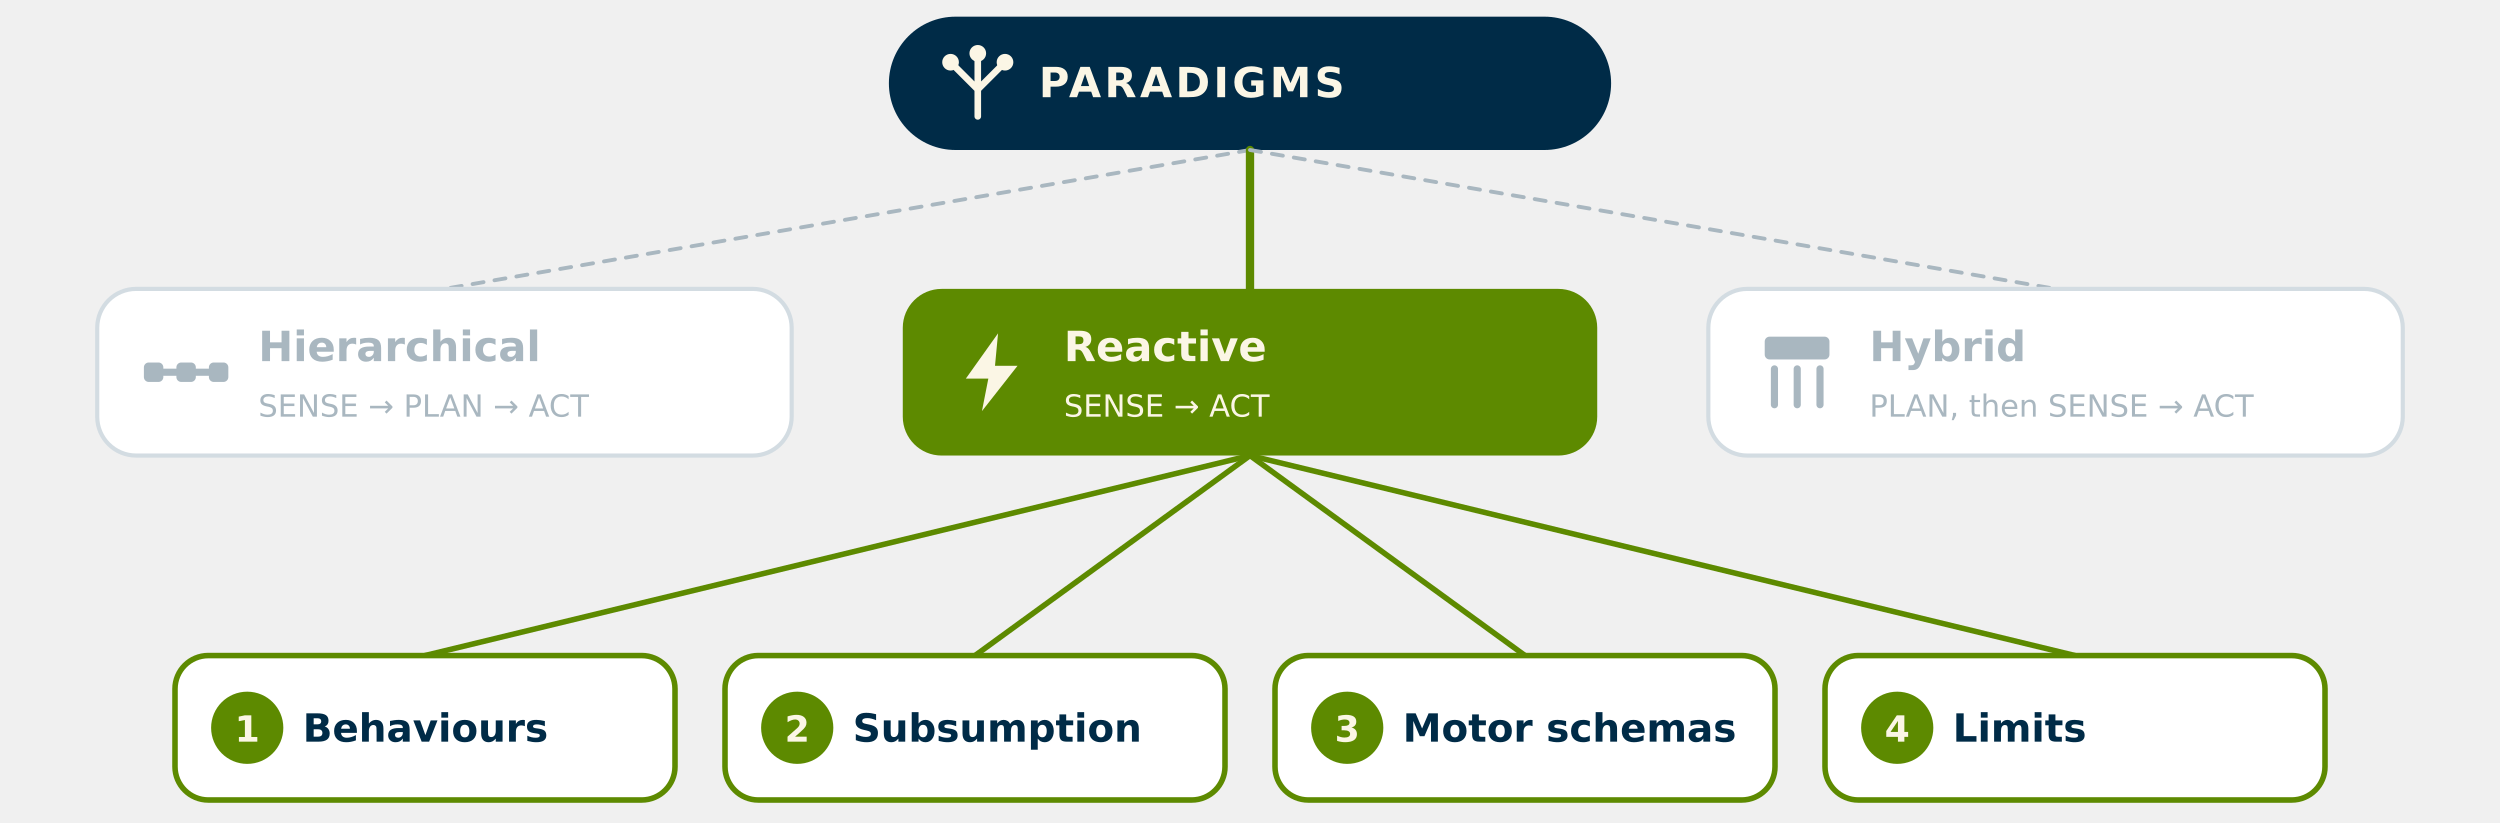
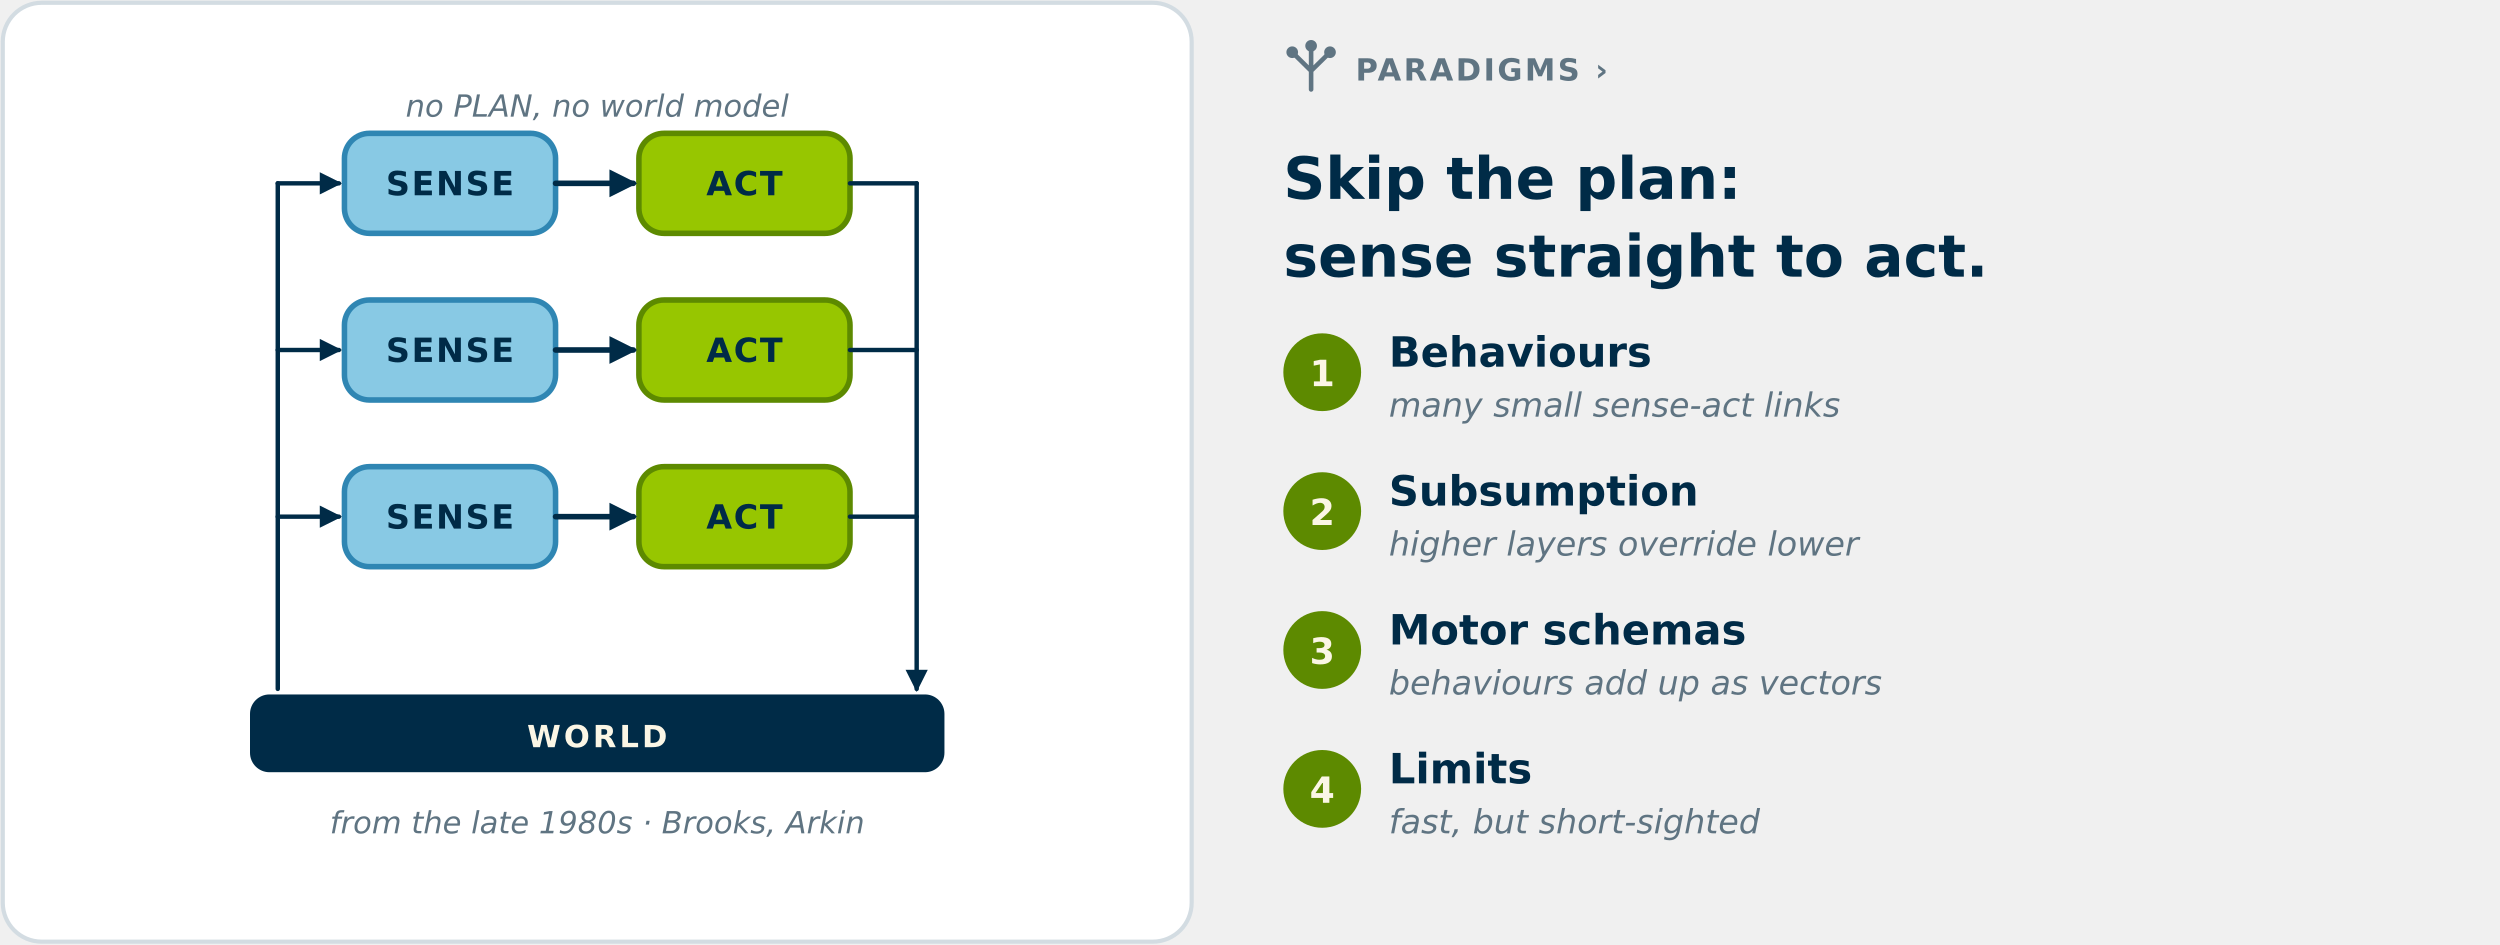
- <svg xmlns="http://www.w3.org/2000/svg" width="900" height="296" viewBox="0 0 900 296">
+ <svg xmlns="http://www.w3.org/2000/svg" width="900" height="340" viewBox="0 0 900 340">
  <defs>
    <marker id="m-navy" viewBox="0 0 10 10" refX="8.6" refY="5" markerWidth="5" markerHeight="5" orient="auto-start-reverse">
      <path d="M0,0L10,5L0,10z" fill="#002b47" />
    </marker>
    <marker id="m-green" viewBox="0 0 10 10" refX="8.6" refY="5" markerWidth="5" markerHeight="5" orient="auto-start-reverse">
      <path d="M0,0L10,5L0,10z" fill="#004d00" />
    </marker>
    <marker id="m-lime" viewBox="0 0 10 10" refX="8.6" refY="5" markerWidth="5" markerHeight="5" orient="auto-start-reverse">
      <path d="M0,0L10,5L0,10z" fill="#5d8a00" />
    </marker>
    <marker id="m-red" viewBox="0 0 10 10" refX="8.6" refY="5" markerWidth="5" markerHeight="5" orient="auto-start-reverse">
      <path d="M0,0L10,5L0,10z" fill="#b3261e" />
    </marker>
    <marker id="m-amber" viewBox="0 0 10 10" refX="8.6" refY="5" markerWidth="5" markerHeight="5" orient="auto-start-reverse">
      <path d="M0,0L10,5L0,10z" fill="#d98e04" />
    </marker>
    <marker id="m-muted" viewBox="0 0 10 10" refX="8.6" refY="5" markerWidth="5" markerHeight="5" orient="auto-start-reverse">
      <path d="M0,0L10,5L0,10z" fill="#5f7482" />
    </marker>
    <marker id="m-sky" viewBox="0 0 10 10" refX="8.6" refY="5" markerWidth="5" markerHeight="5" orient="auto-start-reverse">
      <path d="M0,0L10,5L0,10z" fill="#2f86b3" />
    </marker>
    <marker id="m-cream" viewBox="0 0 10 10" refX="8.6" refY="5" markerWidth="5" markerHeight="5" orient="auto-start-reverse">
      <path d="M0,0L10,5L0,10z" fill="#fbf6e5" />
    </marker>
    <marker id="m-limeb" viewBox="0 0 10 10" refX="8.6" refY="5" markerWidth="5" markerHeight="5" orient="auto-start-reverse">
      <path d="M0,0L10,5L0,10z" fill="#97c600" />
    </marker>
    <marker id="m-faint" viewBox="0 0 10 10" refX="8.6" refY="5" markerWidth="5" markerHeight="5" orient="auto-start-reverse">
      <path d="M0,0L10,5L0,10z" fill="#a9b7c0" />
    </marker>
  </defs>
  <g font-family="Verdana, 'DejaVu Sans', Arial, sans-serif" fill="#002b47">
-     <rect x="320.0" y="6.0" width="260.0" height="48.0" rx="24" fill="#002b47" />
-     <path d="M352.0,41.9 L352.0,32.2 M352.0,32.2 L342.2,22.4 M352.0,32.2 L352.0,19.2 M352.0,32.2 L361.8,22.4" fill="none" stroke="#fbf6e5" stroke-width="2.38" stroke-linecap="round" stroke-linejoin="round" />
-     <circle cx="342.2" cy="22.4" r="3.0" fill="#fbf6e5" />
-     <circle cx="352.0" cy="19.2" r="3.0" fill="#fbf6e5" />
-     <circle cx="361.8" cy="22.4" r="3.0" fill="#fbf6e5" />
-     <text x="374.0" y="35.0" font-size="15" text-anchor="start" fill="#fbf6e5" font-weight="bold" letter-spacing="0.08em">PARADIGMS</text>
-     <path d="M450,54 L160,104" fill="none" stroke="#a9b7c0" stroke-width="1.4" stroke-linecap="round" stroke-linejoin="round" stroke-dasharray="4 4" />
-     <rect x="35.0" y="104.0" width="250.0" height="60.0" rx="14" fill="#ffffff" stroke="#d3dce2" stroke-width="1.5" />
-     <rect x="51.8" y="130.5" width="7.0" height="7.0" rx="1.75" fill="#a9b7c0" />
-     <rect x="63.5" y="130.5" width="7.0" height="7.0" rx="1.75" fill="#a9b7c0" />
-     <rect x="75.2" y="130.5" width="7.0" height="7.0" rx="1.75" fill="#a9b7c0" />
-     <path d="M58.8,134.0 L63.5,134.0 M70.5,134.0 L75.2,134.0" fill="none" stroke="#a9b7c0" stroke-width="2.57" stroke-linecap="round" stroke-linejoin="round" />
-     <text x="93.0" y="130.0" font-size="15" text-anchor="start" fill="#a9b7c0" font-weight="bold">Hierarchical</text>
-     <text x="93.0" y="150.0" font-size="11" text-anchor="start" fill="#a9b7c0">SENSE → PLAN → ACT</text>
-     <path d="M450,54 L450,104" fill="none" stroke="#5d8a00" stroke-width="3" stroke-linecap="round" stroke-linejoin="round" />
-     <rect x="325.0" y="104.0" width="250.0" height="60.0" rx="14" fill="#5d8a00" />
-     <polygon points="359.3,120.0 347.7,136.3 355.8,136.3 353.5,148.0 366.3,131.7 358.2,131.7" fill="#fbf6e5" />
-     <text x="383.0" y="130.0" font-size="15" text-anchor="start" fill="#fbf6e5" font-weight="bold">Reactive</text>
-     <text x="383.0" y="150.0" font-size="11" text-anchor="start" fill="#fbf6e5">SENSE → ACT</text>
-     <path d="M450,54 L740,104" fill="none" stroke="#a9b7c0" stroke-width="1.4" stroke-linecap="round" stroke-linejoin="round" stroke-dasharray="4 4" />
-     <rect x="615.0" y="104.0" width="250.0" height="60.0" rx="14" fill="#ffffff" stroke="#d3dce2" stroke-width="1.5" />
-     <rect x="635.3" y="121.2" width="23.3" height="8.2" rx="1.75" fill="#a9b7c0" />
-     <path d="M638.8,132.8 L638.8,145.7 M647.0,132.8 L647.0,145.7 M655.2,132.8 L655.2,145.7" fill="none" stroke="#a9b7c0" stroke-width="2.57" stroke-linecap="round" stroke-linejoin="round" />
-     <text x="673.0" y="130.0" font-size="15" text-anchor="start" fill="#a9b7c0" font-weight="bold">Hybrid</text>
-     <text x="673.0" y="150.0" font-size="11" text-anchor="start" fill="#a9b7c0">PLAN, then SENSE → ACT</text>
-     <path d="M450,164 L153.0,236" fill="none" stroke="#5d8a00" stroke-width="2" stroke-linecap="round" stroke-linejoin="round" />
-     <rect x="63.0" y="236.0" width="180.0" height="52.0" rx="12" fill="#ffffff" stroke="#5d8a00" stroke-width="2" />
-     <circle cx="89.0" cy="262.0" r="13.0" fill="#5d8a00" />
-     <text x="89.0" y="267.0" font-size="13" text-anchor="middle" fill="#fbf6e5" font-weight="bold">1</text>
-     <text x="109.0" y="267.0" font-size="14" text-anchor="start" fill="#002b47" font-weight="bold">Behaviours</text>
-     <path d="M450,164 L351.0,236" fill="none" stroke="#5d8a00" stroke-width="2" stroke-linecap="round" stroke-linejoin="round" />
-     <rect x="261.0" y="236.0" width="180.0" height="52.0" rx="12" fill="#ffffff" stroke="#5d8a00" stroke-width="2" />
-     <circle cx="287.0" cy="262.0" r="13.0" fill="#5d8a00" />
-     <text x="287.0" y="267.0" font-size="13" text-anchor="middle" fill="#fbf6e5" font-weight="bold">2</text>
-     <text x="307.0" y="267.0" font-size="14" text-anchor="start" fill="#002b47" font-weight="bold">Subsumption</text>
-     <path d="M450,164 L549.0,236" fill="none" stroke="#5d8a00" stroke-width="2" stroke-linecap="round" stroke-linejoin="round" />
-     <rect x="459.0" y="236.0" width="180.0" height="52.0" rx="12" fill="#ffffff" stroke="#5d8a00" stroke-width="2" />
-     <circle cx="485.0" cy="262.0" r="13.0" fill="#5d8a00" />
-     <text x="485.0" y="267.0" font-size="13" text-anchor="middle" fill="#fbf6e5" font-weight="bold">3</text>
-     <text x="505.0" y="267.0" font-size="14" text-anchor="start" fill="#002b47" font-weight="bold">Motor schemas</text>
-     <path d="M450,164 L747.0,236" fill="none" stroke="#5d8a00" stroke-width="2" stroke-linecap="round" stroke-linejoin="round" />
-     <rect x="657.0" y="236.0" width="180.0" height="52.0" rx="12" fill="#ffffff" stroke="#5d8a00" stroke-width="2" />
-     <circle cx="683.0" cy="262.0" r="13.0" fill="#5d8a00" />
-     <text x="683.0" y="267.0" font-size="13" text-anchor="middle" fill="#fbf6e5" font-weight="bold">4</text>
-     <text x="703.0" y="267.0" font-size="14" text-anchor="start" fill="#002b47" font-weight="bold">Limits</text>
+     <rect x="1.0" y="1.0" width="428.0" height="338.0" rx="14" fill="#ffffff" stroke="#d3dce2" stroke-width="1.5" />
+     <g transform="translate(70,-46)">
+       <rect x="20.0" y="296.0" width="250.0" height="28.0" rx="7" fill="#002b47" />
+       <text x="145.0" y="315.0" font-size="11" text-anchor="middle" fill="#fbf6e5" font-weight="bold" letter-spacing="0.1em">WORLD</text>
+       <text x="145.0" y="346.0" font-size="11" text-anchor="middle" fill="#5f7482" font-style="italic">from the late 1980s · Brooks, Arkin</text>
+       <rect x="54.0" y="94.0" width="76.0" height="36.0" rx="9" fill="#88c9e4" stroke="#2f86b3" stroke-width="2" />
+       <text x="92.0" y="116.3" font-size="12" text-anchor="middle" fill="#002b47" font-weight="bold" letter-spacing="0.05em">SENSE</text>
+       <rect x="160.0" y="94.0" width="76.0" height="36.0" rx="9" fill="#97c600" stroke="#5d8a00" stroke-width="2" />
+       <text x="198.0" y="116.3" font-size="12" text-anchor="middle" fill="#002b47" font-weight="bold" letter-spacing="0.05em">ACT</text>
+       <path d="M130,112 L158,112" fill="none" stroke="#002b47" stroke-width="2" stroke-linecap="round" stroke-linejoin="round" marker-end="url(#m-navy)" />
+       <path d="M30,112 L52,112" fill="none" stroke="#002b47" stroke-width="1.6" stroke-linecap="round" stroke-linejoin="round" marker-end="url(#m-navy)" />
+       <path d="M236,112 L260,112" fill="none" stroke="#002b47" stroke-width="1.6" stroke-linecap="round" stroke-linejoin="round" />
+       <rect x="54.0" y="154.0" width="76.0" height="36.0" rx="9" fill="#88c9e4" stroke="#2f86b3" stroke-width="2" />
+       <text x="92.0" y="176.3" font-size="12" text-anchor="middle" fill="#002b47" font-weight="bold" letter-spacing="0.05em">SENSE</text>
+       <rect x="160.0" y="154.0" width="76.0" height="36.0" rx="9" fill="#97c600" stroke="#5d8a00" stroke-width="2" />
+       <text x="198.0" y="176.3" font-size="12" text-anchor="middle" fill="#002b47" font-weight="bold" letter-spacing="0.05em">ACT</text>
+       <path d="M130,172 L158,172" fill="none" stroke="#002b47" stroke-width="2" stroke-linecap="round" stroke-linejoin="round" marker-end="url(#m-navy)" />
+       <path d="M30,172 L52,172" fill="none" stroke="#002b47" stroke-width="1.6" stroke-linecap="round" stroke-linejoin="round" marker-end="url(#m-navy)" />
+       <path d="M236,172 L260,172" fill="none" stroke="#002b47" stroke-width="1.6" stroke-linecap="round" stroke-linejoin="round" />
+       <rect x="54.0" y="214.0" width="76.0" height="36.0" rx="9" fill="#88c9e4" stroke="#2f86b3" stroke-width="2" />
+       <text x="92.0" y="236.3" font-size="12" text-anchor="middle" fill="#002b47" font-weight="bold" letter-spacing="0.05em">SENSE</text>
+       <rect x="160.0" y="214.0" width="76.0" height="36.0" rx="9" fill="#97c600" stroke="#5d8a00" stroke-width="2" />
+       <text x="198.0" y="236.3" font-size="12" text-anchor="middle" fill="#002b47" font-weight="bold" letter-spacing="0.05em">ACT</text>
+       <path d="M130,232 L158,232" fill="none" stroke="#002b47" stroke-width="2" stroke-linecap="round" stroke-linejoin="round" marker-end="url(#m-navy)" />
+       <path d="M30,232 L52,232" fill="none" stroke="#002b47" stroke-width="1.6" stroke-linecap="round" stroke-linejoin="round" marker-end="url(#m-navy)" />
+       <path d="M236,232 L260,232" fill="none" stroke="#002b47" stroke-width="1.6" stroke-linecap="round" stroke-linejoin="round" />
+       <path d="M30,294 L30,112" fill="none" stroke="#002b47" stroke-width="1.6" stroke-linecap="round" stroke-linejoin="round" />
+       <path d="M260,112 L260,294" fill="none" stroke="#002b47" stroke-width="1.6" stroke-linecap="round" stroke-linejoin="round" marker-end="url(#m-navy)" />
+       <text x="145.0" y="88.0" font-size="11" text-anchor="middle" fill="#5f7482" font-style="italic">no PLAN, no world model</text>
+     </g>
+     <path d="M472.0,32.2 L472.0,25.5 M472.0,25.5 L465.2,18.8 M472.0,25.5 L472.0,16.5 M472.0,25.5 L478.8,18.8" fill="none" stroke="#5f7482" stroke-width="1.65" stroke-linecap="round" stroke-linejoin="round" />
+     <circle cx="465.2" cy="18.8" r="2.1" fill="#5f7482" />
+     <circle cx="472.0" cy="16.5" r="2.1" fill="#5f7482" />
+     <circle cx="478.8" cy="18.8" r="2.1" fill="#5f7482" />
+     <text x="488.0" y="29.0" font-size="11" text-anchor="start" fill="#5f7482" font-weight="bold" letter-spacing="0.08em">PARADIGMS  ›</text>
+     <text x="462.0" y="71.6" font-size="21" text-anchor="start" fill="#002b47" font-weight="bold">Skip the plan:</text>
+     <text x="462.0" y="99.6" font-size="21" text-anchor="start" fill="#002b47" font-weight="bold">sense straight to act.</text>
+     <circle cx="476.0" cy="134.0" r="14.0" fill="#5d8a00" />
+     <text x="476.0" y="139.0" font-size="13" text-anchor="middle" fill="#fbf6e5" font-weight="bold">1</text>
+     <text x="500.0" y="132.0" font-size="15" text-anchor="start" fill="#002b47" font-weight="bold">Behaviours</text>
+     <text x="500.0" y="150.0" font-size="12" text-anchor="start" fill="#5f7482" font-style="italic">many small sense-act links</text>
+     <circle cx="476.0" cy="184.0" r="14.0" fill="#5d8a00" />
+     <text x="476.0" y="189.0" font-size="13" text-anchor="middle" fill="#fbf6e5" font-weight="bold">2</text>
+     <text x="500.0" y="182.0" font-size="15" text-anchor="start" fill="#002b47" font-weight="bold">Subsumption</text>
+     <text x="500.0" y="200.0" font-size="12" text-anchor="start" fill="#5f7482" font-style="italic">higher layers override lower</text>
+     <circle cx="476.0" cy="234.0" r="14.0" fill="#5d8a00" />
+     <text x="476.0" y="239.0" font-size="13" text-anchor="middle" fill="#fbf6e5" font-weight="bold">3</text>
+     <text x="500.0" y="232.0" font-size="15" text-anchor="start" fill="#002b47" font-weight="bold">Motor schemas</text>
+     <text x="500.0" y="250.0" font-size="12" text-anchor="start" fill="#5f7482" font-style="italic">behaviours add up as vectors</text>
+     <circle cx="476.0" cy="284.0" r="14.0" fill="#5d8a00" />
+     <text x="476.0" y="289.0" font-size="13" text-anchor="middle" fill="#fbf6e5" font-weight="bold">4</text>
+     <text x="500.0" y="282.0" font-size="15" text-anchor="start" fill="#002b47" font-weight="bold">Limits</text>
+     <text x="500.0" y="300.0" font-size="12" text-anchor="start" fill="#5f7482" font-style="italic">fast, but short-sighted</text>
  </g>
</svg>
